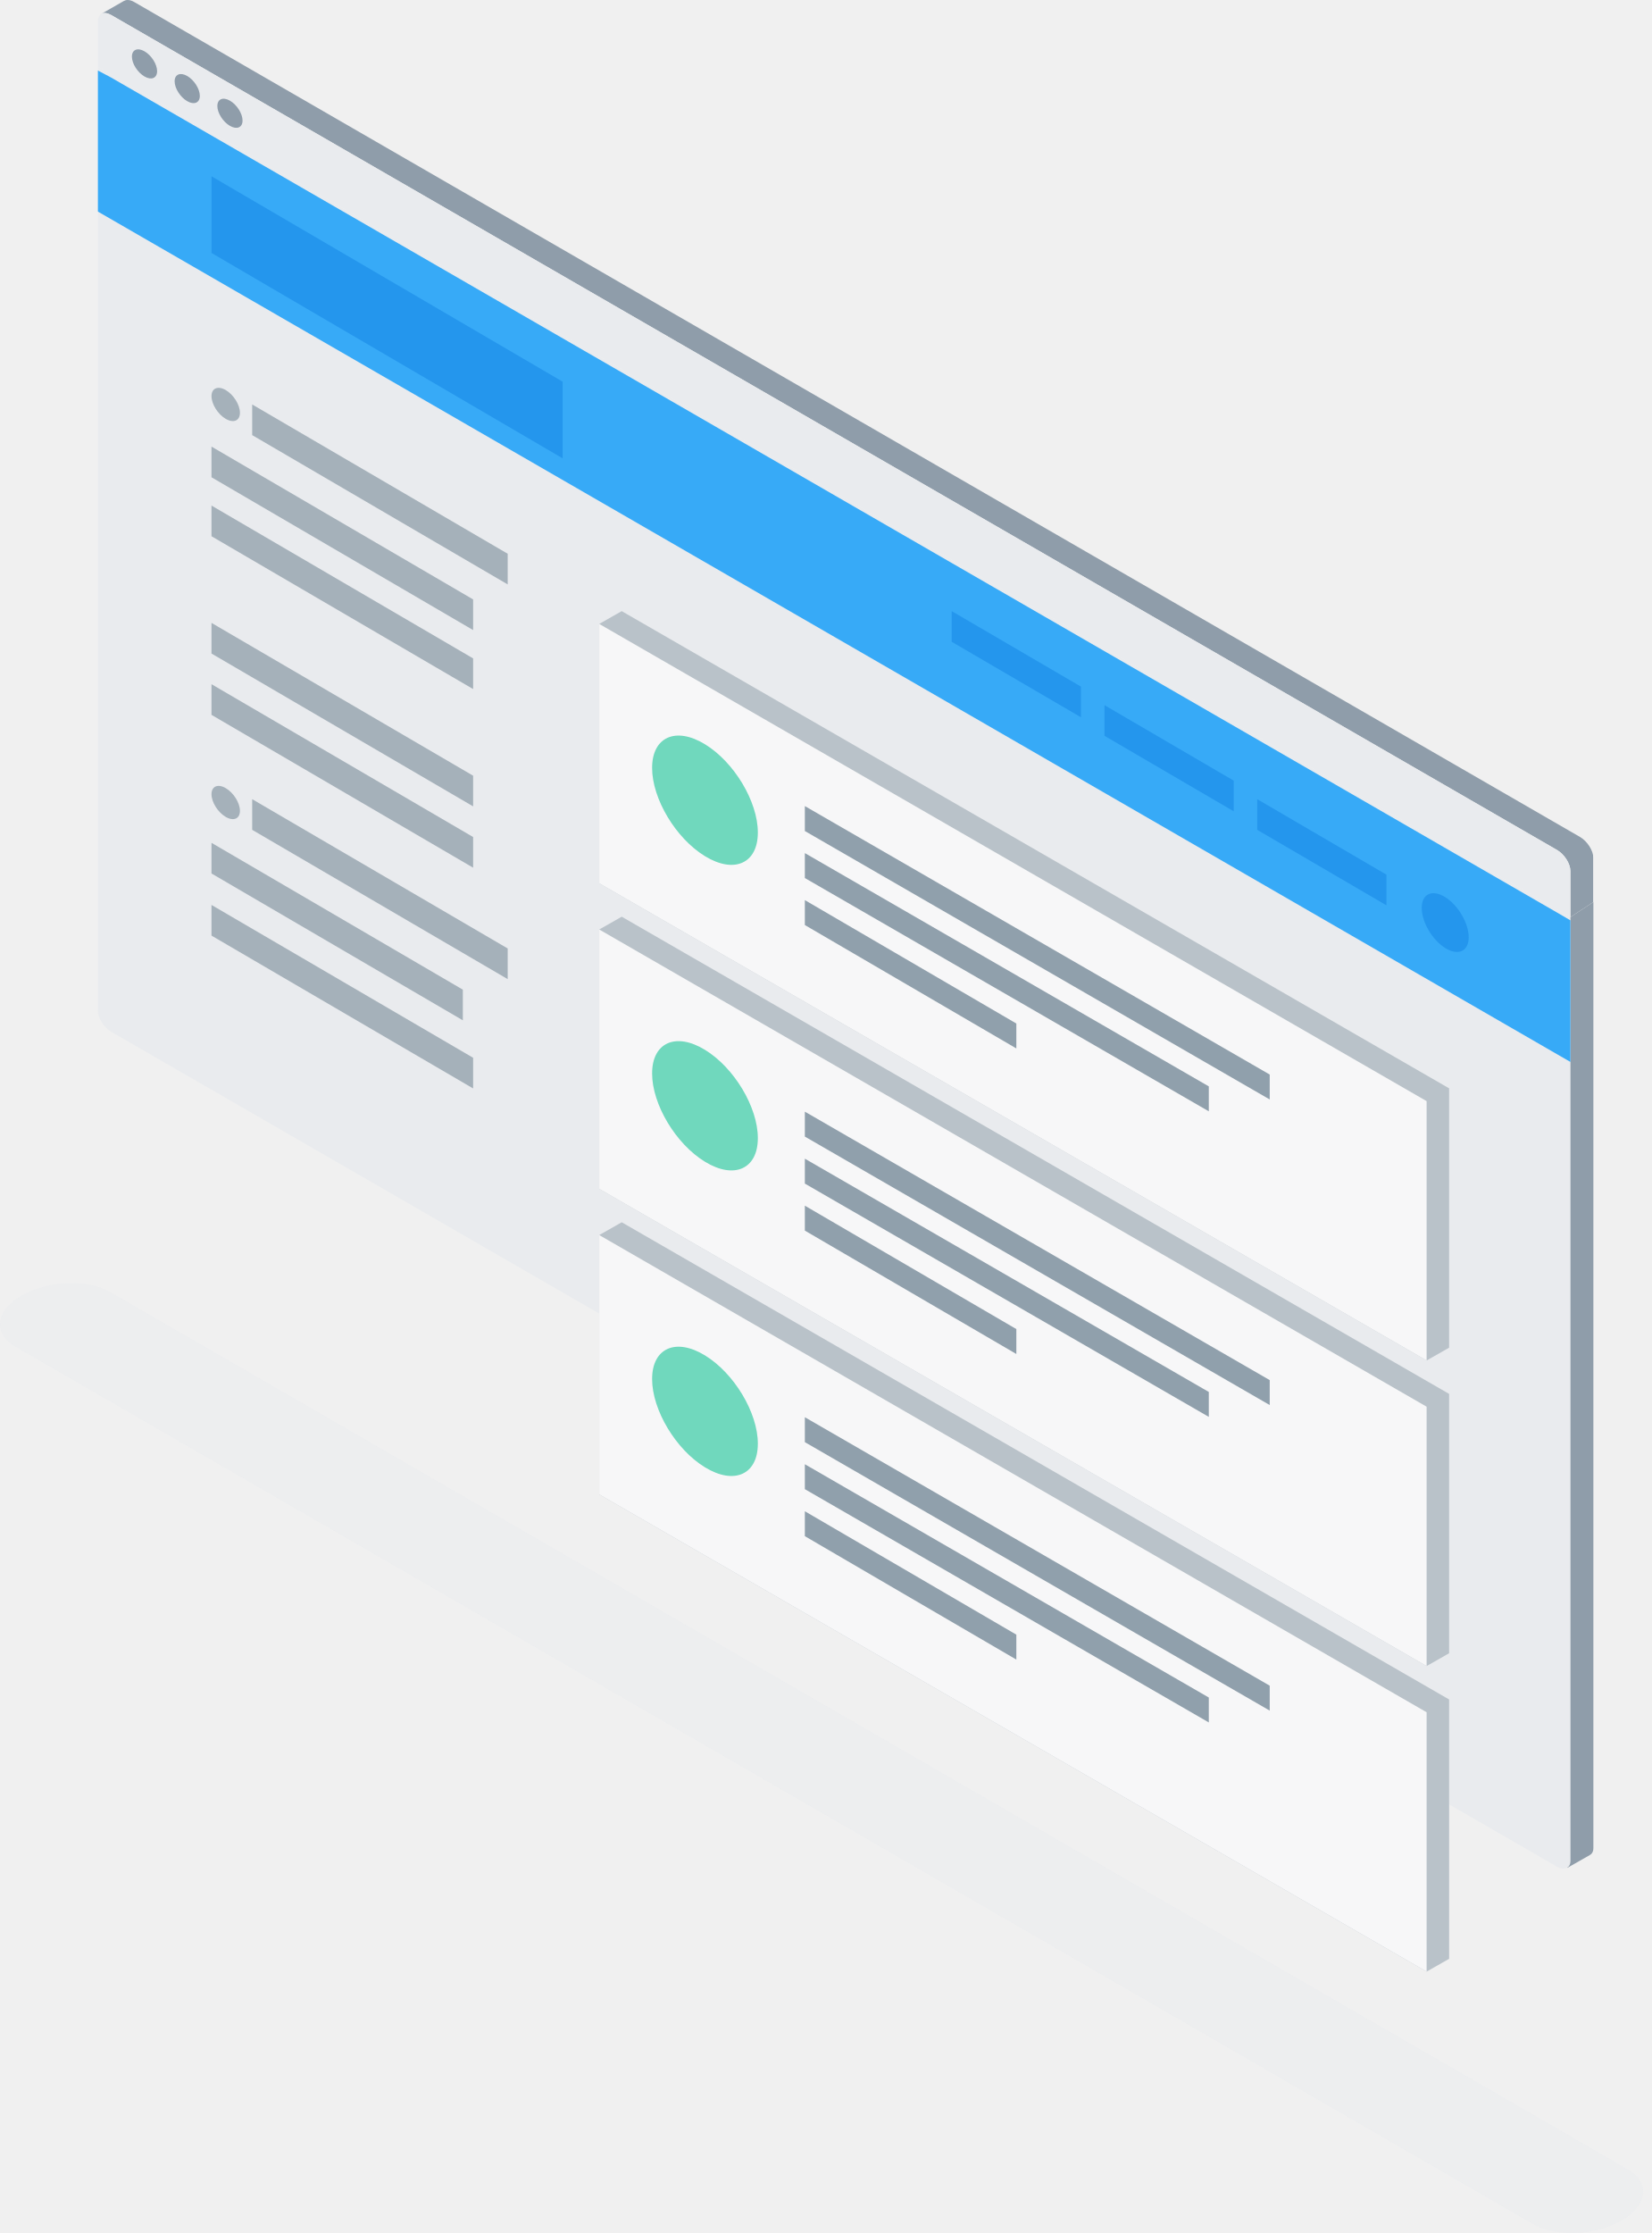
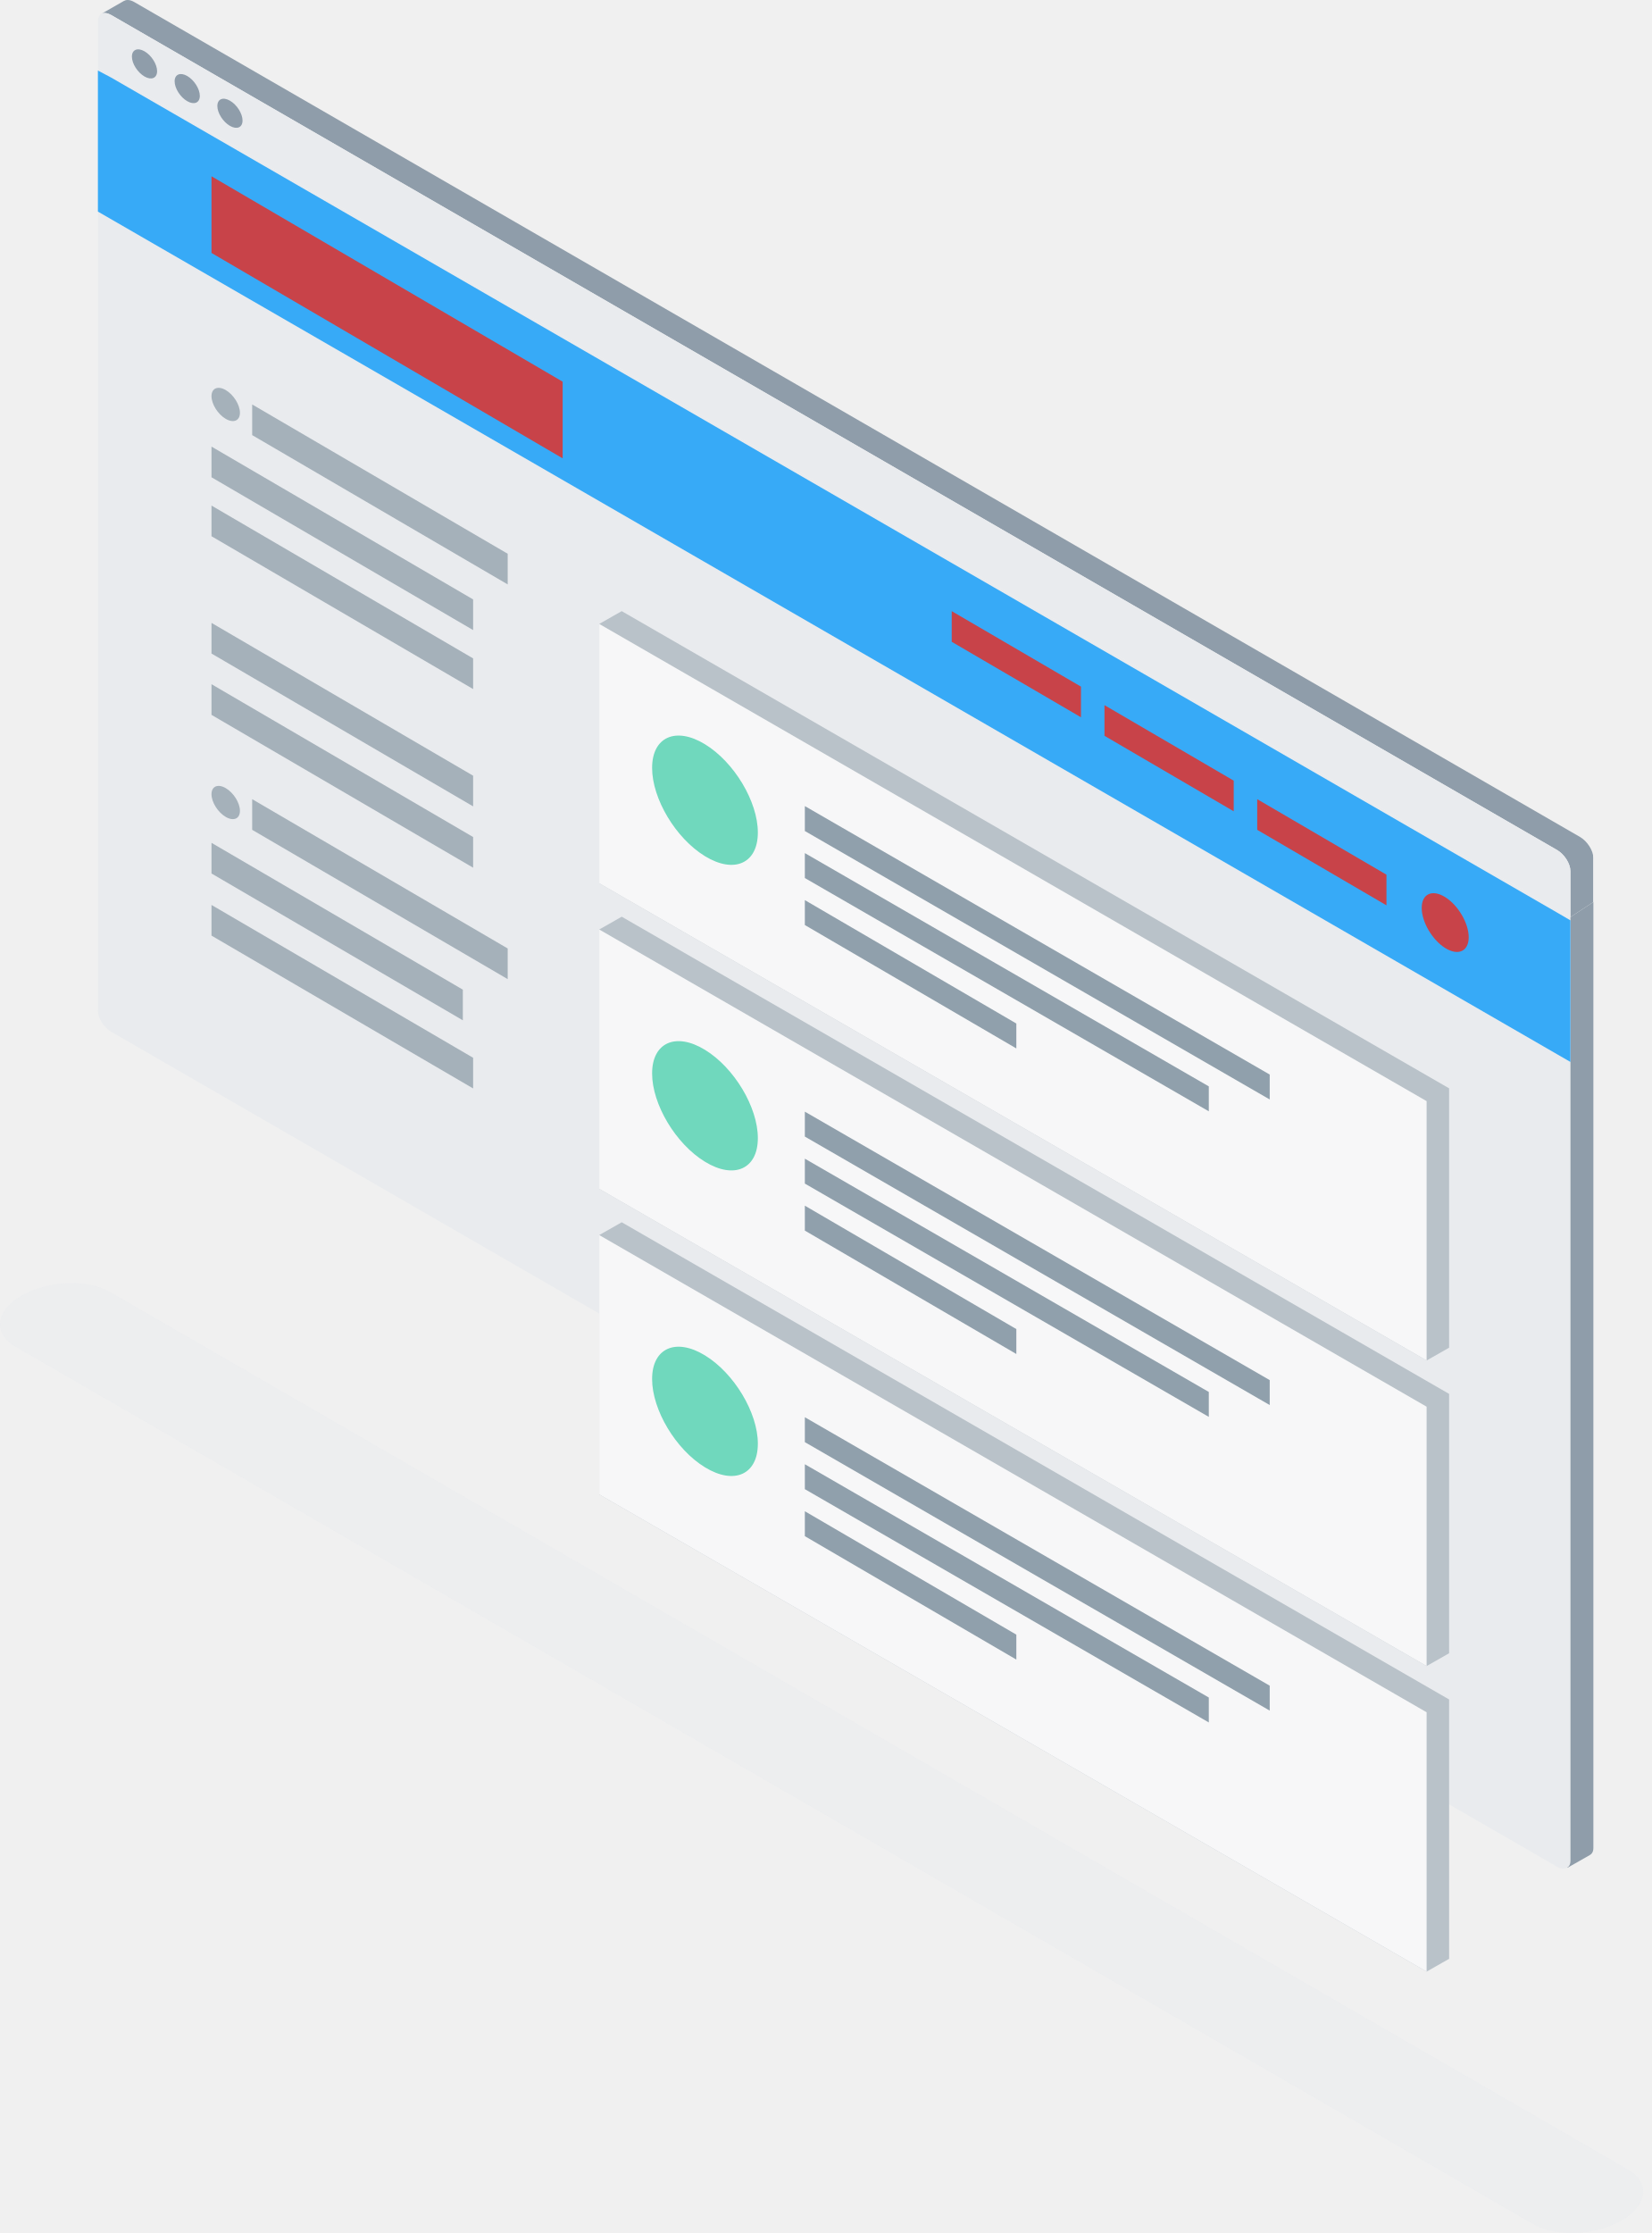
<svg xmlns="http://www.w3.org/2000/svg" width="125" height="169" viewBox="0 0 125 169" fill="none">
  <mask id="mask0" mask-type="alpha" maskUnits="userSpaceOnUse" x="7" y="0" width="114" height="70">
    <path fill-rule="evenodd" clip-rule="evenodd" d="M7.717 0H120.62V69.409H7.717V0Z" fill="white" />
  </mask>
  <g mask="url(#mask0)">
    <path fill-rule="evenodd" clip-rule="evenodd" d="M119.606 63.341L10.162 0.154C9.854 -0.024 9.582 -0.041 9.396 0.068L9.393 0.064L7.717 1.023C7.9 0.949 8.15 0.981 8.427 1.141L117.87 64.328C118.43 64.651 118.883 65.366 118.883 65.927V69.409L120.62 68.27V64.939C120.62 64.38 120.165 63.664 119.606 63.341Z" fill="#8F9DAA" />
  </g>
  <path fill-rule="evenodd" clip-rule="evenodd" d="M7.609 1.086L7.623 1.103C7.65 1.082 7.668 1.048 7.701 1.033L7.609 1.086Z" fill="#BCC4CC" />
  <path fill-rule="evenodd" clip-rule="evenodd" d="M9.154 6.053L118.889 69.409L9.154 6.053Z" fill="#6B7C85" />
  <path fill-rule="evenodd" clip-rule="evenodd" d="M118.882 140.851V69.409L9.146 6.053L7.411 5.052V76.493C7.411 77.053 7.865 77.769 8.424 78.092L117.868 141.279C118.181 141.46 118.45 141.465 118.635 141.35C118.782 141.26 118.882 141.099 118.882 140.851Z" fill="#E9EBEE" />
  <path fill-rule="evenodd" clip-rule="evenodd" d="M38.434 44.23L19.091 32.931V30.611L38.434 41.91V44.23Z" fill="#A5B1BA" />
  <path fill-rule="evenodd" clip-rule="evenodd" d="M38.434 74.103L19.091 62.804V60.484L38.434 71.783V74.103Z" fill="#A5B1BA" />
  <path fill-rule="evenodd" clip-rule="evenodd" d="M35.816 52.15L16.011 40.584V38.263L35.816 49.83V52.15Z" fill="#A5B1BA" />
  <path fill-rule="evenodd" clip-rule="evenodd" d="M35.816 47.686L16.011 36.121V33.8L35.816 45.366V47.686Z" fill="#A5B1BA" />
  <path fill-rule="evenodd" clip-rule="evenodd" d="M35.038 77.22L16.011 66.108V63.788L35.038 74.9V77.22Z" fill="#A5B1BA" />
  <path fill-rule="evenodd" clip-rule="evenodd" d="M35.816 61.028L16.011 49.462V47.142L35.816 58.707V61.028Z" fill="#A5B1BA" />
  <path fill-rule="evenodd" clip-rule="evenodd" d="M35.816 65.669L16.011 54.103V51.782L35.816 63.348V65.669Z" fill="#A5B1BA" />
  <path fill-rule="evenodd" clip-rule="evenodd" d="M35.816 82.376L16.011 70.81V68.489L35.816 80.055V82.376Z" fill="#A5B1BA" />
  <path fill-rule="evenodd" clip-rule="evenodd" d="M18.164 31.24C18.164 31.841 17.683 32.047 17.088 31.7C16.493 31.353 16.011 30.584 16.011 29.982C16.011 29.381 16.493 29.174 17.088 29.521C17.683 29.869 18.164 30.638 18.164 31.24Z" fill="#A5B1BA" />
  <path fill-rule="evenodd" clip-rule="evenodd" d="M18.164 61.366C18.164 61.968 17.683 62.173 17.088 61.826C16.493 61.479 16.011 60.71 16.011 60.108C16.011 59.507 16.493 59.3 17.088 59.648C17.683 59.995 18.164 60.764 18.164 61.366Z" fill="#A5B1BA" />
  <path fill-rule="evenodd" clip-rule="evenodd" d="M118.887 69.409V140.851C118.887 141.099 118.787 141.26 118.64 141.35L118.651 141.364L120.353 140.396L120.351 140.393C120.518 140.309 120.622 140.129 120.622 139.864V68.269L118.887 69.409Z" fill="#8F9DAA" />
  <path fill-rule="evenodd" clip-rule="evenodd" d="M117.869 64.328L8.425 1.14C8.149 0.98 7.899 0.949 7.716 1.023C7.709 1.026 7.704 1.03 7.698 1.033C7.666 1.048 7.648 1.082 7.621 1.103C7.498 1.2 7.411 1.345 7.411 1.568V5.051L118.883 69.409V65.926C118.883 65.366 118.428 64.651 117.869 64.328Z" fill="#E9EBEE" />
  <path d="M8.426 5.877L117.87 69.064L118.884 69.655V80.371L7.412 16.014V6.305C7.412 6.082 7.411 5.477 7.411 5.477V5.337L8.426 5.877Z" fill="#37AAF7" />
-   <path fill-rule="evenodd" clip-rule="evenodd" d="M111.184 70.935C111.184 71.999 110.388 72.363 109.405 71.749C108.422 71.136 107.626 69.775 107.626 68.712C107.626 67.648 108.422 67.284 109.405 67.898C110.388 68.513 111.184 69.872 111.184 70.935Z" fill="#2496ED" />
+   <path fill-rule="evenodd" clip-rule="evenodd" d="M111.184 70.935C111.184 71.999 110.388 72.363 109.405 71.749C108.422 71.136 107.626 69.775 107.626 68.712C107.626 67.648 108.422 67.284 109.405 67.898C110.388 68.513 111.184 69.872 111.184 70.935Z" fill="#c84349" />
  <path fill-rule="evenodd" clip-rule="evenodd" d="M11.893 5.386C11.893 5.913 11.466 6.094 10.939 5.789C10.413 5.485 9.986 4.812 9.986 4.286C9.986 3.759 10.413 3.579 10.939 3.883C11.466 4.187 11.893 4.86 11.893 5.386Z" fill="#8F9DAA" />
  <path fill-rule="evenodd" clip-rule="evenodd" d="M15.127 7.255C15.127 7.782 14.7 7.962 14.174 7.658C13.647 7.354 13.22 6.681 13.22 6.154C13.22 5.628 13.647 5.448 14.174 5.751C14.7 6.056 15.127 6.729 15.127 7.255Z" fill="#8F9DAA" />
  <path fill-rule="evenodd" clip-rule="evenodd" d="M18.361 9.123C18.361 9.65 17.934 9.83 17.407 9.526C16.881 9.222 16.454 8.549 16.454 8.023C16.454 7.495 16.881 7.316 17.407 7.62C17.934 7.923 18.361 8.597 18.361 9.123Z" fill="#8F9DAA" />
  <path fill-rule="evenodd" clip-rule="evenodd" d="M107.999 102.965L109.701 101.997V82.368L47.066 46.253L45.363 47.22V66.848L107.999 102.965Z" fill="#B9C2C9" />
  <path fill-rule="evenodd" clip-rule="evenodd" d="M107.998 83.337V102.965L45.363 66.849V47.221L107.998 83.337Z" fill="#F7F7F8" />
  <path fill-rule="evenodd" clip-rule="evenodd" d="M57.371 63.008C57.371 65.348 55.58 66.15 53.368 64.798C51.157 63.449 49.366 60.456 49.366 58.117C49.366 55.777 51.157 54.976 53.368 56.327C55.58 57.679 57.371 60.669 57.371 63.008Z" fill="#70D8BD" />
  <path fill-rule="evenodd" clip-rule="evenodd" d="M96.12 83.211L60.929 62.894V61.007L96.12 81.325V83.211Z" fill="#90A0AC" />
  <path fill-rule="evenodd" clip-rule="evenodd" d="M91.51 84.108L60.929 66.452V64.565L91.51 82.221V84.108Z" fill="#90A0AC" />
  <path fill-rule="evenodd" clip-rule="evenodd" d="M76.939 79.349L60.929 70.01V68.123L76.939 77.463V79.349Z" fill="#90A0AC" />
  <path fill-rule="evenodd" clip-rule="evenodd" d="M107.999 126.091L109.701 125.123V105.494L47.066 69.379L45.363 70.347V89.974L107.999 126.091Z" fill="#B9C2C9" />
  <path fill-rule="evenodd" clip-rule="evenodd" d="M107.998 106.463V126.091L45.363 89.975V70.347L107.998 106.463Z" fill="#F7F7F8" />
  <path fill-rule="evenodd" clip-rule="evenodd" d="M57.371 86.135C57.371 88.475 55.58 89.276 53.368 87.924C51.157 86.576 49.366 83.583 49.366 81.243C49.366 78.903 51.157 78.102 53.368 79.454C55.58 80.805 57.371 83.795 57.371 86.135Z" fill="#70D8BD" />
  <path fill-rule="evenodd" clip-rule="evenodd" d="M96.12 106.338L60.929 86.02V84.134L96.12 104.451V106.338Z" fill="#90A0AC" />
  <path fill-rule="evenodd" clip-rule="evenodd" d="M91.51 107.234L60.929 89.578V87.692L91.51 105.348V107.234Z" fill="#90A0AC" />
  <path fill-rule="evenodd" clip-rule="evenodd" d="M76.939 102.475L60.929 93.136V91.249L76.939 100.589V102.475Z" fill="#90A0AC" />
  <path fill-rule="evenodd" clip-rule="evenodd" d="M107.999 149.217L109.701 148.249V128.621L47.066 92.505L45.363 93.473V113.101L107.999 149.217Z" fill="#B9C2C9" />
  <path fill-rule="evenodd" clip-rule="evenodd" d="M107.998 129.59V149.217L45.363 113.102V93.473L107.998 129.59Z" fill="#F7F7F8" />
  <path fill-rule="evenodd" clip-rule="evenodd" d="M57.371 109.261C57.371 111.601 55.58 112.402 53.368 111.05C51.157 109.702 49.366 106.709 49.366 104.369C49.366 102.03 51.157 101.228 53.368 102.58C55.58 103.932 57.371 106.921 57.371 109.261Z" fill="#70D8BD" />
  <path fill-rule="evenodd" clip-rule="evenodd" d="M96.12 129.464L60.929 109.146V107.26L96.12 127.577V129.464Z" fill="#90A0AC" />
  <path fill-rule="evenodd" clip-rule="evenodd" d="M91.51 130.36L60.929 112.704V110.818L91.51 128.474V130.36Z" fill="#90A0AC" />
  <path fill-rule="evenodd" clip-rule="evenodd" d="M76.939 125.602L60.929 116.262V114.376L76.939 123.715V125.602Z" fill="#90A0AC" />
-   <path fill-rule="evenodd" clip-rule="evenodd" d="M42.594 34.689L16.011 19.144V13.342L42.594 28.887V34.689Z" fill="#2496ED" />
+   <path fill-rule="evenodd" clip-rule="evenodd" d="M42.594 34.689L16.011 19.144V13.342L42.594 28.887V34.689Z" fill="#c84349" />
  <path opacity="0.5" fill-rule="evenodd" clip-rule="evenodd" d="M116.07 168.332L1.157 101.914C-0.557 100.924 -0.342 99.196 1.637 98.053C3.616 96.91 6.609 96.786 8.324 97.776L123.237 164.194C124.951 165.183 124.736 166.912 122.757 168.054C120.778 169.197 117.784 169.322 116.07 168.332Z" fill="#E9EBEE" />
-   <path fill-rule="evenodd" clip-rule="evenodd" d="M104.958 66.198V68.518L95.174 62.804V60.484L104.958 66.198Z" fill="#2496ED" />
-   <path fill-rule="evenodd" clip-rule="evenodd" d="M93.395 59.082V61.402L83.611 55.688V53.368L93.395 59.082Z" fill="#2496ED" />
-   <path fill-rule="evenodd" clip-rule="evenodd" d="M81.832 51.966V54.286L72.047 48.573V46.253L81.832 51.966Z" fill="#2496ED" />
+   <path fill-rule="evenodd" clip-rule="evenodd" d="M104.958 66.198V68.518L95.174 62.804V60.484L104.958 66.198Z" fill="#c84349" />
+   <path fill-rule="evenodd" clip-rule="evenodd" d="M93.395 59.082V61.402L83.611 55.688V53.368L93.395 59.082Z" fill="#c84349" />
+   <path fill-rule="evenodd" clip-rule="evenodd" d="M81.832 51.966V54.286L72.047 48.573V46.253L81.832 51.966Z" fill="#c84349" />
</svg>
